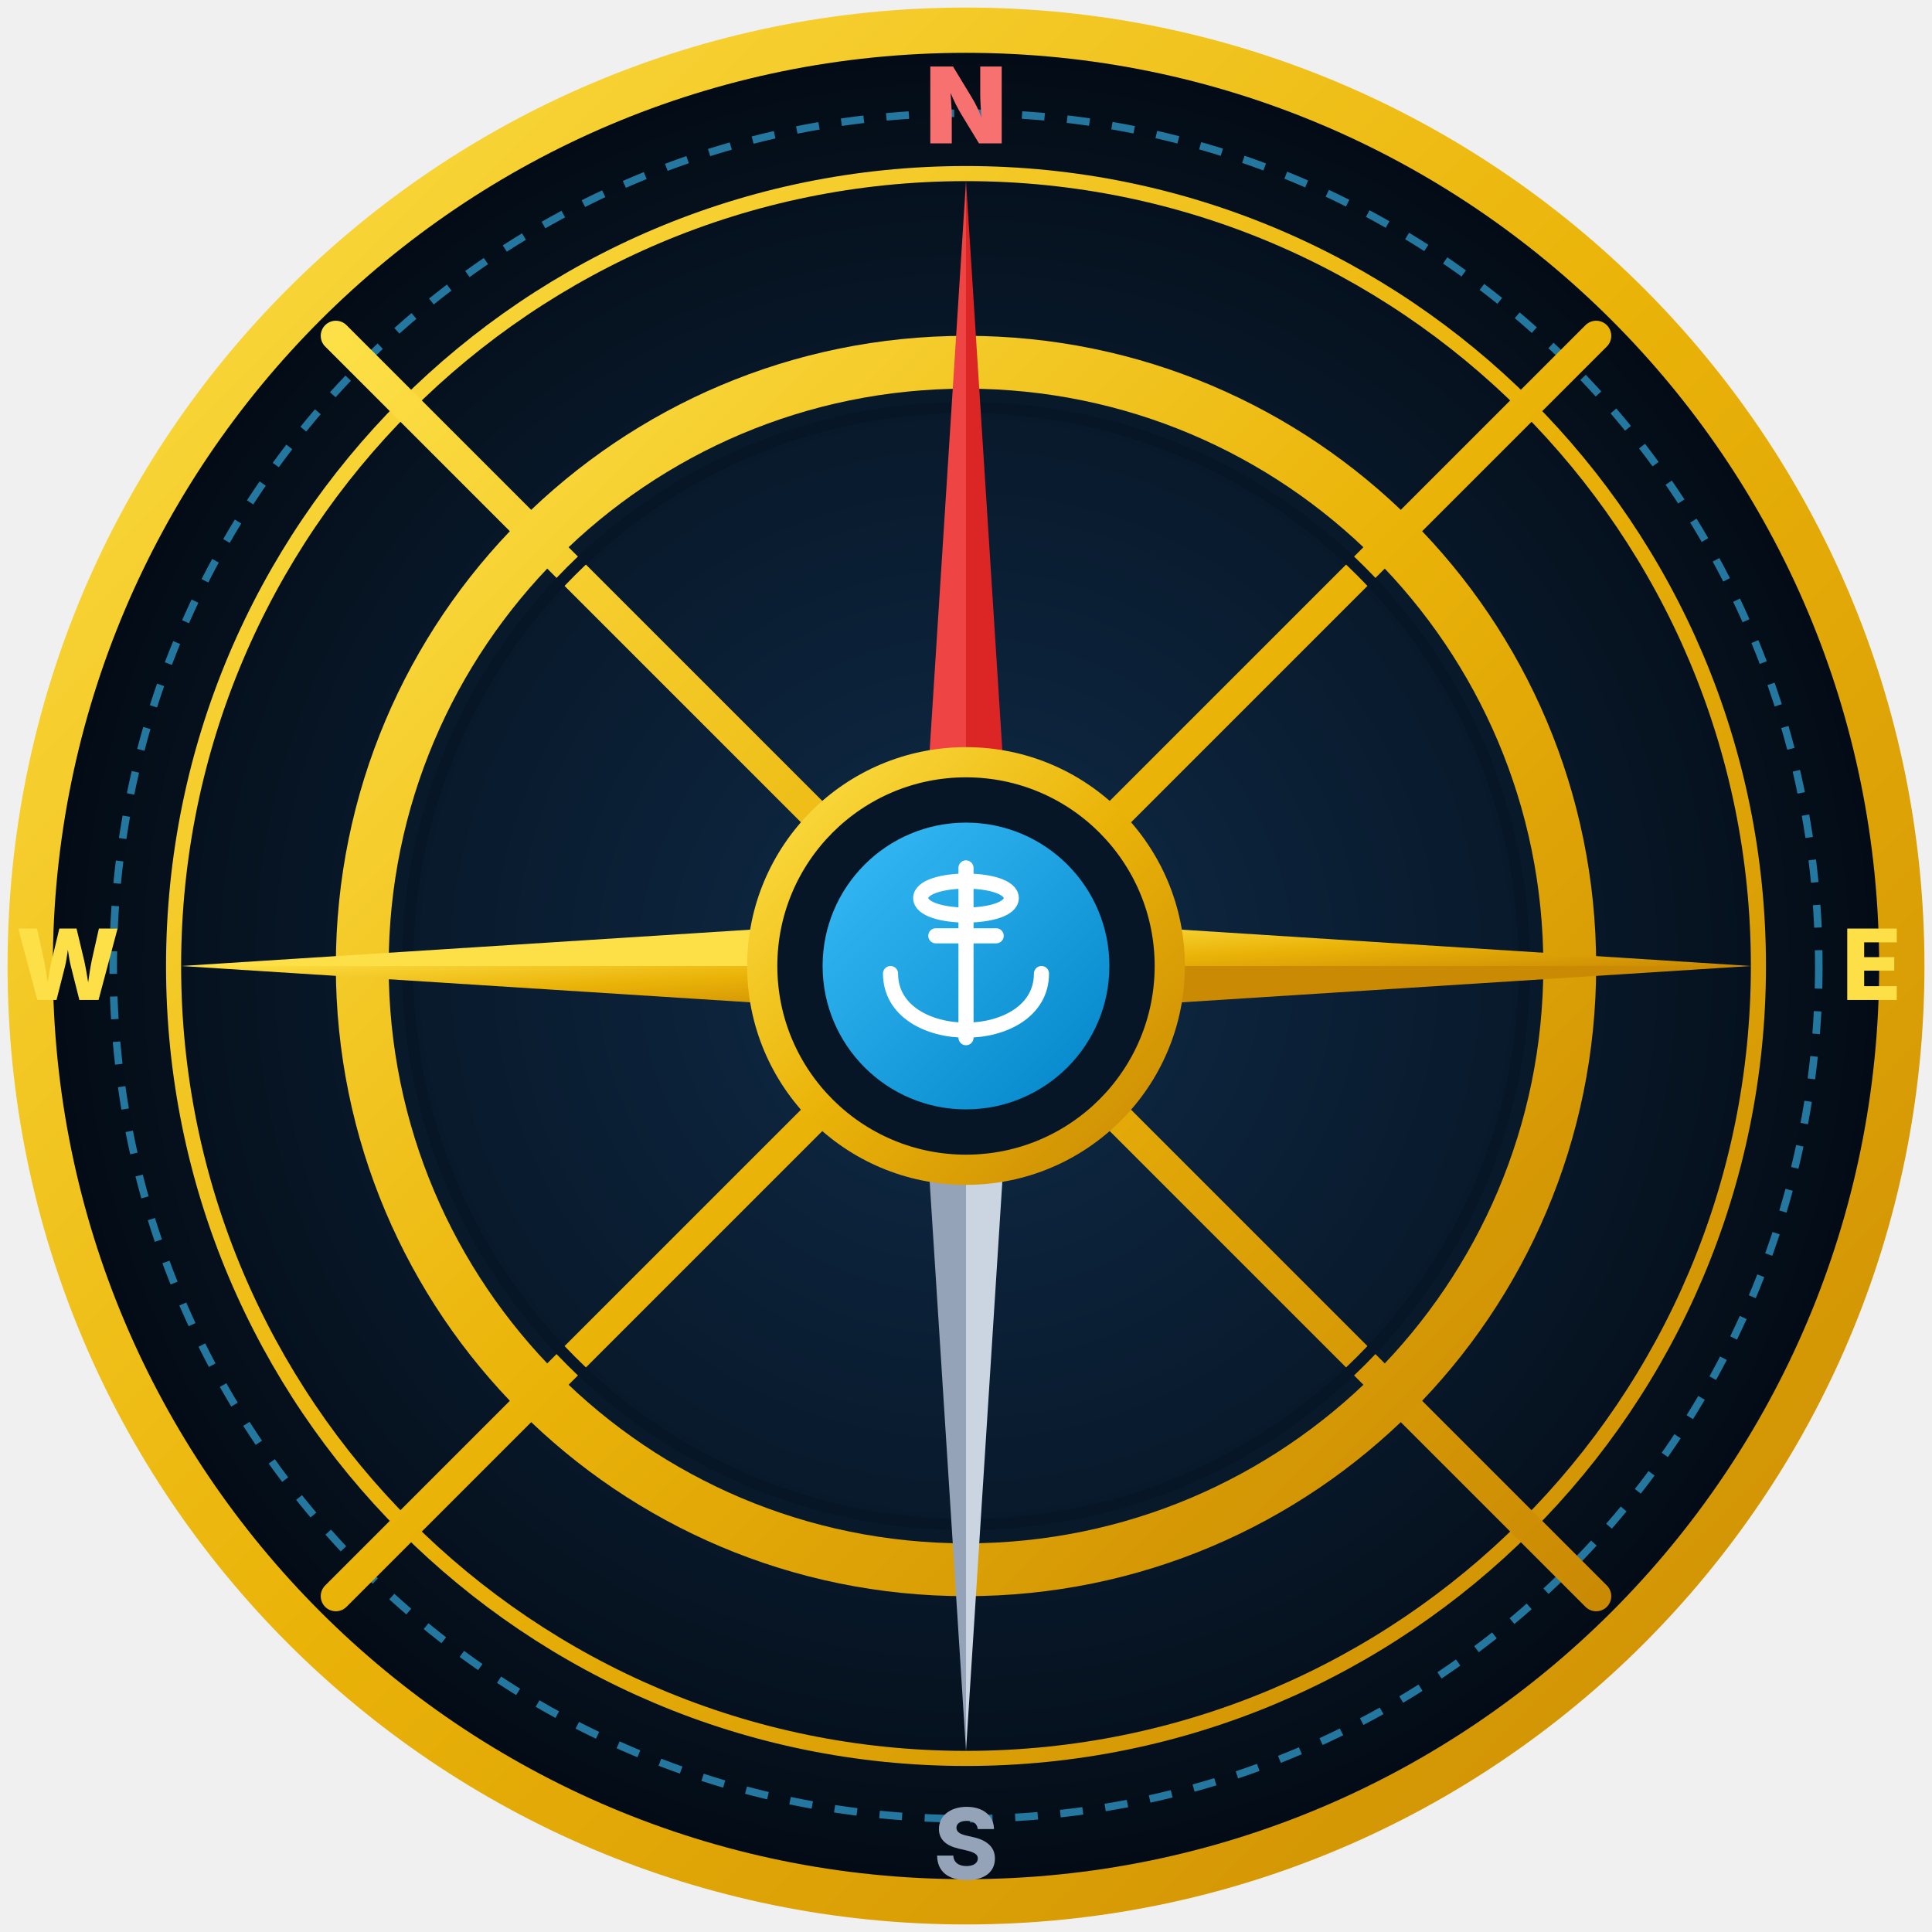
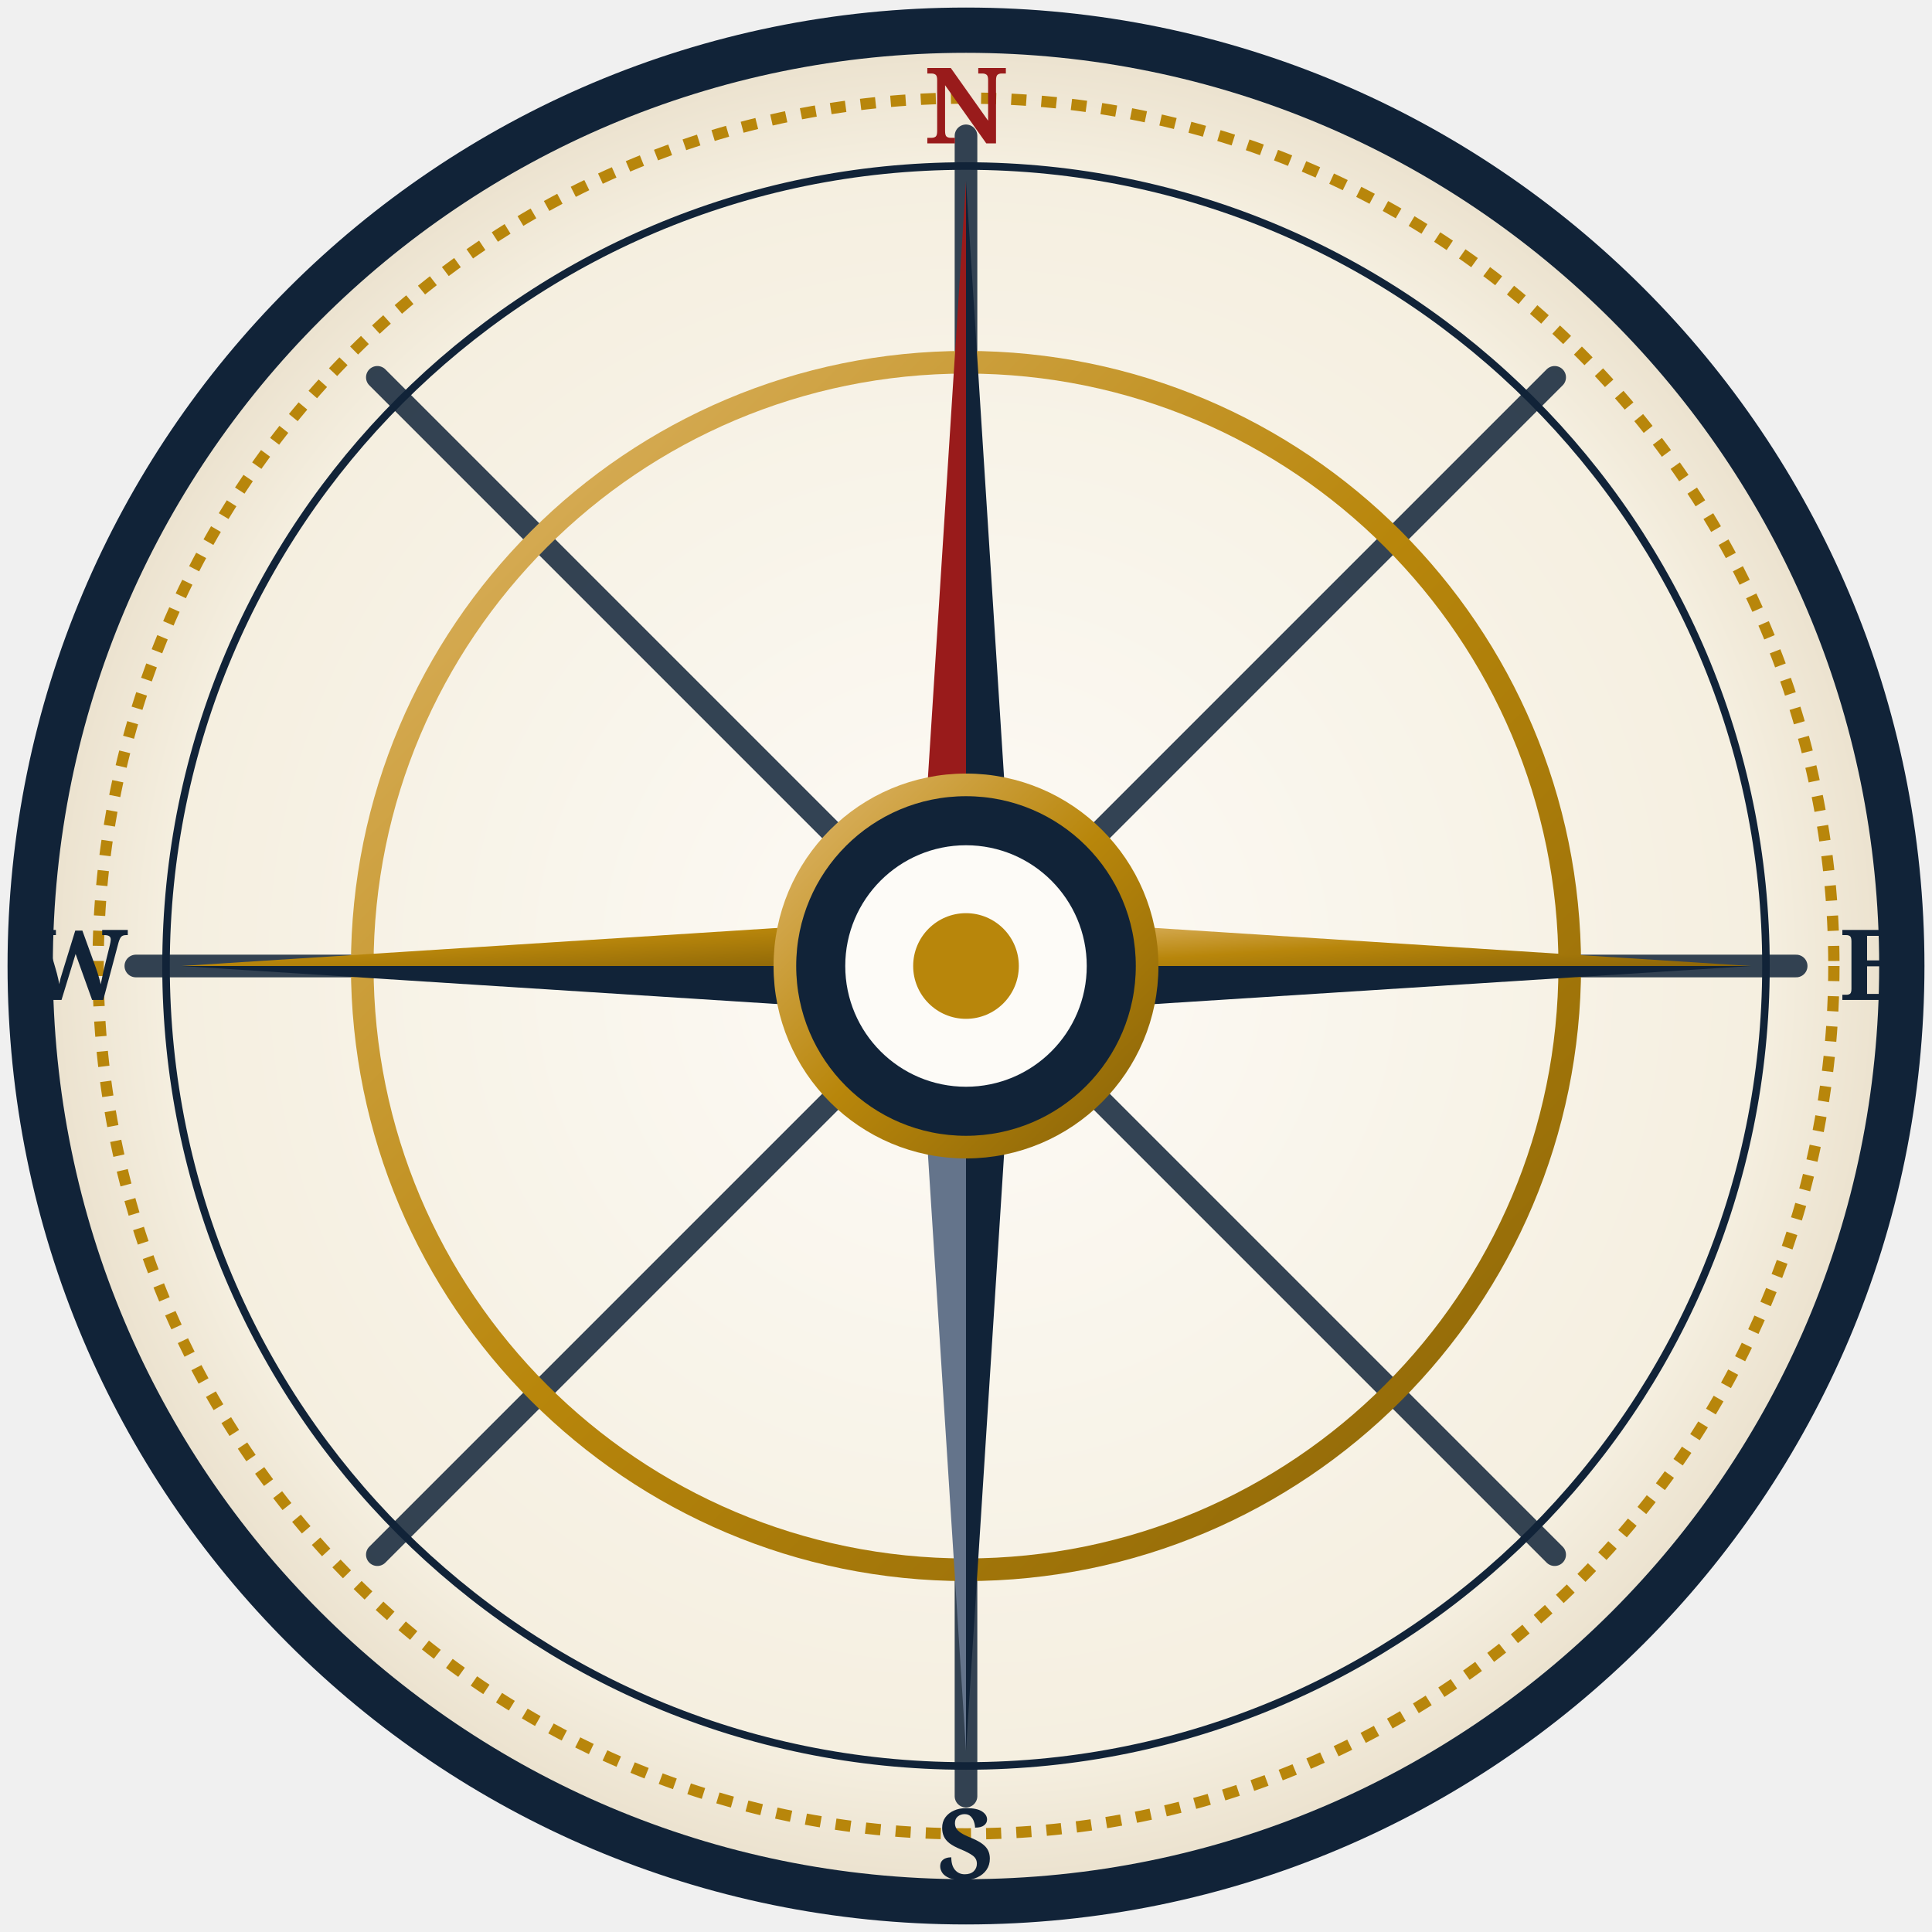
<svg xmlns="http://www.w3.org/2000/svg" viewBox="0 0 512 512" width="512" height="512">
  <defs>
-     <radialGradient id="bgGrad" cx="50%" cy="50%" r="50%">
-       <stop offset="0%" stop-color="#0f2b48" />
-       <stop offset="70%" stop-color="#071626" />
-       <stop offset="100%" stop-color="#030b14" />
+     <radialGradient id="papyrusGrad" cx="50%" cy="50%" r="50%">
+       <stop offset="0%" stop-color="#fdfbf7" />
+       <stop offset="85%" stop-color="#f5efe0" />
+       <stop offset="100%" stop-color="#eae0cc" />
    </radialGradient>
-     <linearGradient id="goldGrad" x1="0%" y1="0%" x2="100%" y2="100%">
-       <stop offset="0%" stop-color="#fde047" />
-       <stop offset="50%" stop-color="#eab308" />
-       <stop offset="100%" stop-color="#ca8a04" />
-     </linearGradient>
-     <linearGradient id="blueGrad" x1="0%" y1="0%" x2="100%" y2="100%">
-       <stop offset="0%" stop-color="#38bdf8" />
-       <stop offset="100%" stop-color="#0284c7" />
+     <linearGradient id="brassGrad" x1="0%" y1="0%" x2="100%" y2="100%">
+       <stop offset="0%" stop-color="#dfb76c" />
+       <stop offset="50%" stop-color="#b8860b" />
+       <stop offset="100%" stop-color="#8a6408" />
    </linearGradient>
  </defs>
-   <circle cx="256" cy="256" r="248" fill="url(#bgGrad)" stroke="url(#goldGrad)" stroke-width="12" />
-   <circle cx="256" cy="256" r="226" fill="none" stroke="#38bdf8" stroke-width="2" stroke-dasharray="6 6" opacity="0.6" />
-   <circle cx="256" cy="256" r="210" fill="none" stroke="url(#goldGrad)" stroke-width="4" />
-   <g stroke="url(#goldGrad)" stroke-width="8" stroke-linecap="round">
-     <line x1="256" y1="20" x2="256" y2="492" />
-     <line x1="20" y1="256" x2="492" y2="256" />
-     <line x1="89" y1="89" x2="423" y2="423" />
-     <line x1="89" y1="423" x2="423" y2="89" />
+   <circle cx="256" cy="256" r="248" fill="url(#papyrusGrad)" stroke="#112338" stroke-width="12" />
+   <circle cx="256" cy="256" r="230" fill="none" stroke="#b8860b" stroke-width="3" stroke-dasharray="4 4" />
+   <circle cx="256" cy="256" r="212" fill="none" stroke="#112338" stroke-width="2" />
+   <g stroke="#112338" stroke-width="6" stroke-linecap="round" opacity="0.85">
+     <line x1="256" y1="36" x2="256" y2="476" />
+     <line x1="36" y1="256" x2="476" y2="256" />
+     <line x1="100" y1="100" x2="412" y2="412" />
+     <line x1="100" y1="412" x2="412" y2="100" />
  </g>
-   <circle cx="256" cy="256" r="160" fill="none" stroke="url(#goldGrad)" stroke-width="14" />
-   <circle cx="256" cy="256" r="148" fill="none" stroke="#071626" stroke-width="3" />
-   <polygon points="256,48 244,236 256,210" fill="#ef4444" />
-   <polygon points="256,48 268,236 256,210" fill="#dc2626" />
-   <polygon points="256,464 244,276 256,302" fill="#94a3b8" />
-   <polygon points="256,464 268,276 256,302" fill="#cbd5e1" />
-   <polygon points="464,256 276,244 302,256" fill="url(#goldGrad)" />
-   <polygon points="464,256 276,268 302,256" fill="#ca8a04" />
-   <polygon points="48,256 236,244 210,256" fill="#fde047" />
-   <polygon points="48,256 236,268 210,256" fill="url(#goldGrad)" />
-   <polygon points="403,109 265,247 285,227" fill="#38bdf8" />
-   <polygon points="109,109 247,247 227,227" fill="#0284c7" />
-   <polygon points="403,403 265,265 285,285" fill="#0284c7" />
-   <polygon points="109,403 247,265 227,285" fill="#38bdf8" />
-   <circle cx="256" cy="256" r="54" fill="#071626" stroke="url(#goldGrad)" stroke-width="8" />
-   <circle cx="256" cy="256" r="38" fill="url(#blueGrad)" />
-   <path d="M256,230 L256,275 M244,238 C244,232 268,232 268,238 C268,244 244,244 244,238 M236,258 C236,278 276,278 276,258 M248,248 L264,248" stroke="#ffffff" stroke-width="4" stroke-linecap="round" fill="none" />
-   <text x="256" y="38" font-family="system-ui, -apple-system, sans-serif" font-size="28" font-weight="900" fill="#f87171" text-anchor="middle">N</text>
-   <text x="256" y="498" font-family="system-ui, -apple-system, sans-serif" font-size="26" font-weight="800" fill="#94a3b8" text-anchor="middle">S</text>
-   <text x="496" y="265" font-family="system-ui, -apple-system, sans-serif" font-size="26" font-weight="800" fill="#fde047" text-anchor="middle">E</text>
-   <text x="18" y="265" font-family="system-ui, -apple-system, sans-serif" font-size="26" font-weight="800" fill="#fde047" text-anchor="middle">W</text>
+   <circle cx="256" cy="256" r="160" fill="none" stroke="url(#brassGrad)" stroke-width="6" />
+   <polygon points="256,48 244,236 256,210" fill="#991b1b" />
+   <polygon points="256,48 268,236 256,210" fill="#112338" />
+   <polygon points="256,464 244,276 256,302" fill="#64748b" />
+   <polygon points="256,464 268,276 256,302" fill="#112338" />
+   <polygon points="464,256 276,244 302,256" fill="url(#brassGrad)" />
+   <polygon points="464,256 276,268 302,256" fill="#112338" />
+   <polygon points="48,256 236,244 210,256" fill="url(#brassGrad)" />
+   <polygon points="48,256 236,268 210,256" fill="#112338" />
+   <polygon points="403,109 265,247 285,227" fill="#b8860b" />
+   <polygon points="109,109 247,247 227,227" fill="#112338" />
+   <polygon points="403,403 265,265 285,285" fill="#112338" />
+   <polygon points="109,403 247,265 227,285" fill="#b8860b" />
+   <circle cx="256" cy="256" r="48" fill="#112338" stroke="url(#brassGrad)" stroke-width="6" />
+   <circle cx="256" cy="256" r="32" fill="#fdfbf7" />
+   <circle cx="256" cy="256" r="14" fill="#b8860b" />
+   <text x="256" y="38" font-family="Georgia, serif" font-size="28" font-weight="bold" fill="#991b1b" text-anchor="middle">N</text>
+   <text x="256" y="498" font-family="Georgia, serif" font-size="26" font-weight="bold" fill="#112338" text-anchor="middle">S</text>
+   <text x="496" y="265" font-family="Georgia, serif" font-size="26" font-weight="bold" fill="#112338" text-anchor="middle">E</text>
+   <text x="20" y="265" font-family="Georgia, serif" font-size="26" font-weight="bold" fill="#112338" text-anchor="middle">W</text>
</svg>
